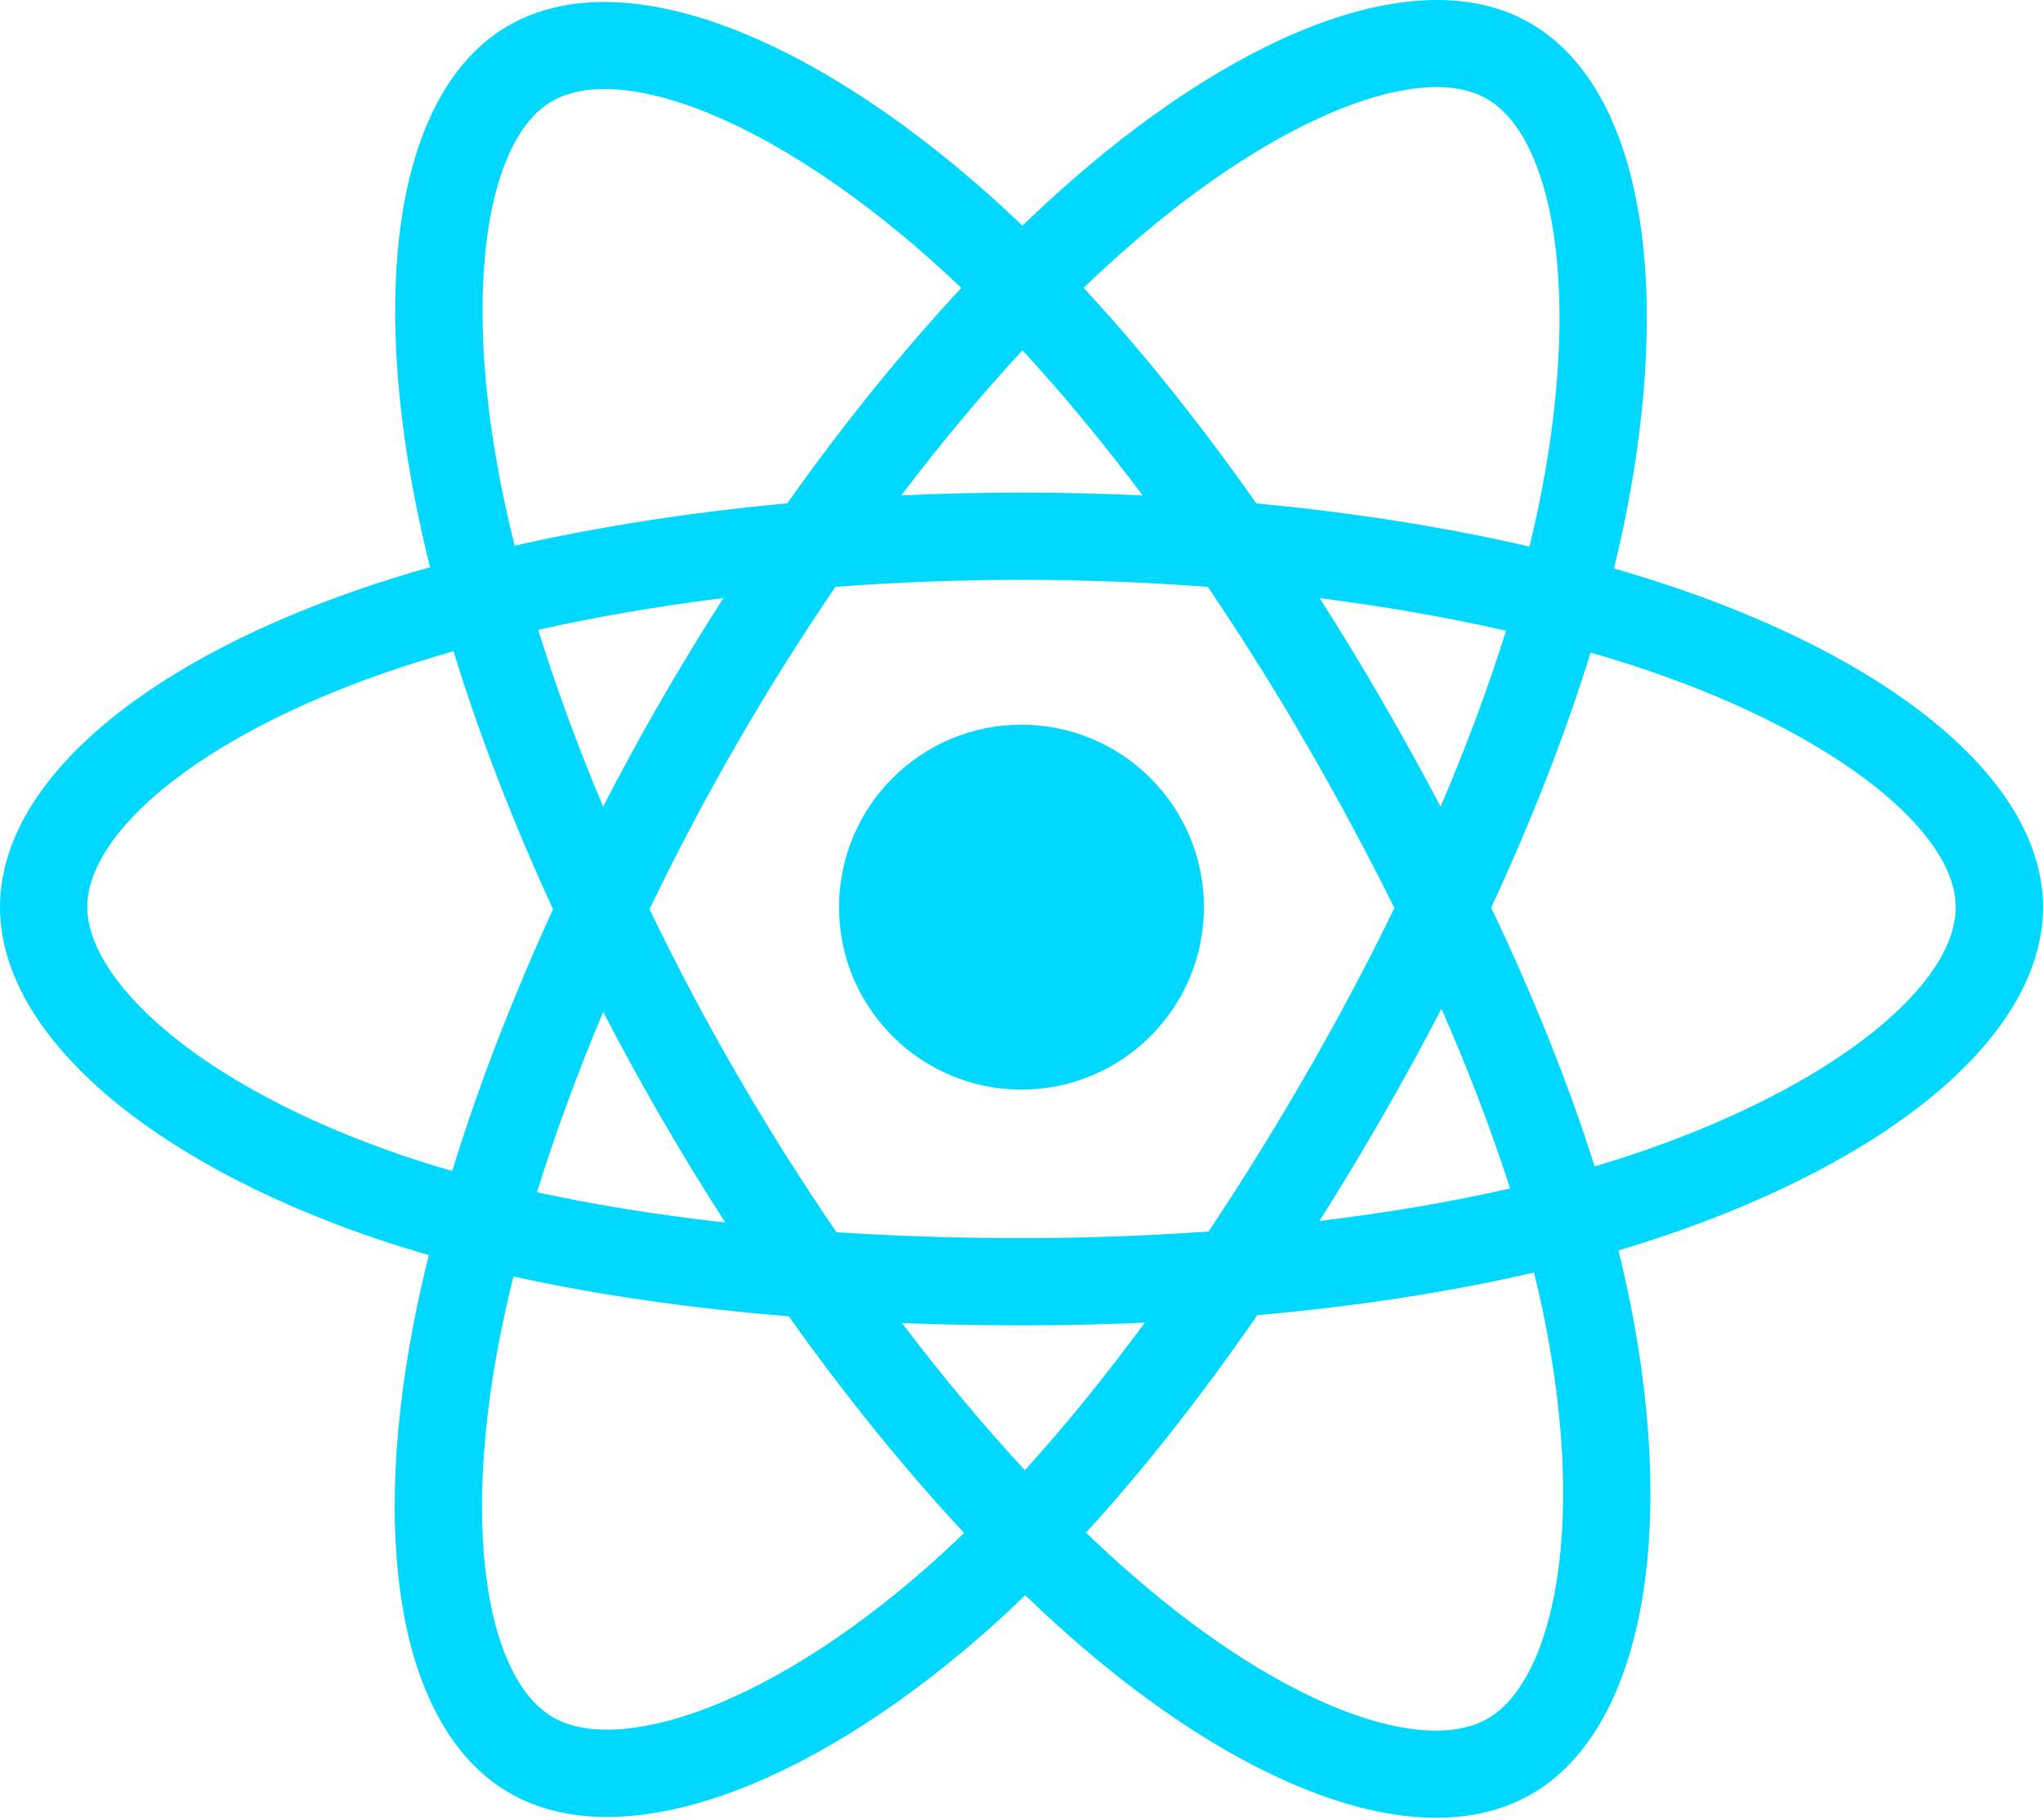
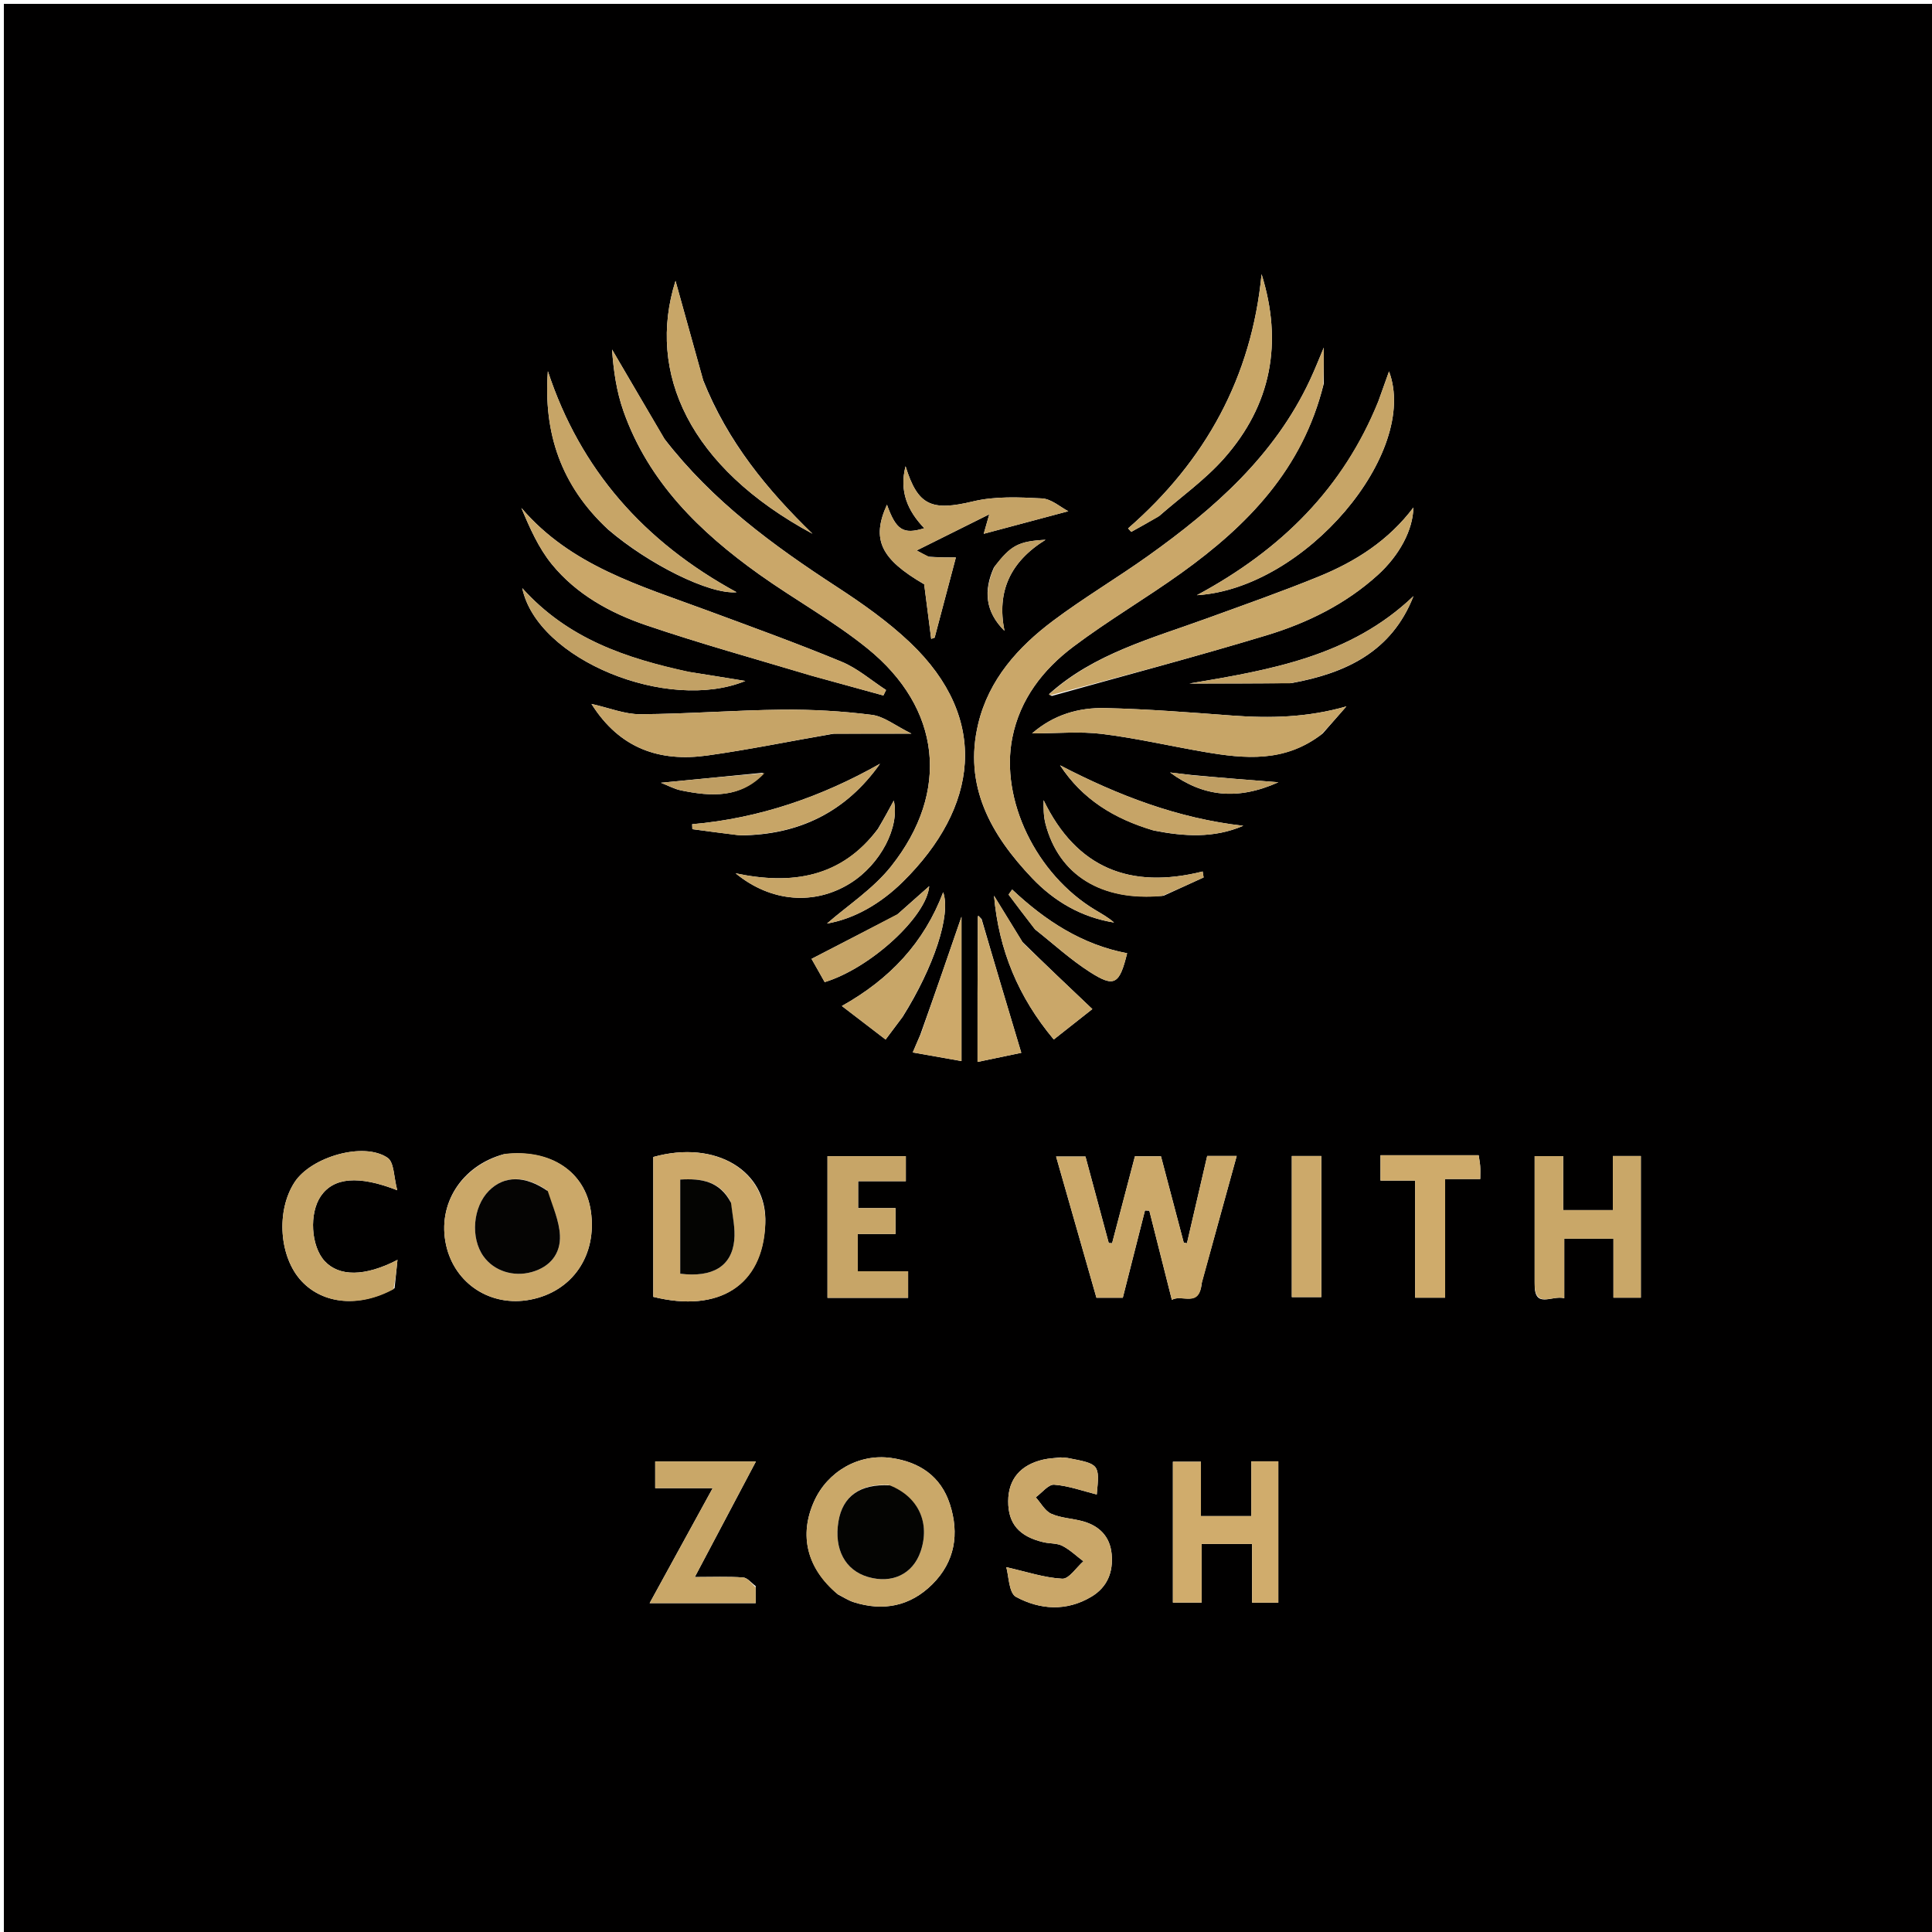
- <svg xmlns="http://www.w3.org/2000/svg" aria-hidden="true" role="img" class="iconify iconify--logos" width="35.93" height="32" preserveAspectRatio="xMidYMid meet" viewBox="0 0 256 228">
-   <path fill="#00D8FF" d="M210.483 73.824a171.49 171.49 0 0 0-8.24-2.597c.465-1.9.893-3.777 1.273-5.621c6.238-30.281 2.16-54.676-11.769-62.708c-13.355-7.7-35.196.329-57.254 19.526a171.23 171.23 0 0 0-6.375 5.848a155.866 155.866 0 0 0-4.241-3.917C100.759 3.829 77.587-4.822 63.673 3.233C50.33 10.957 46.379 33.89 51.995 62.588a170.974 170.974 0 0 0 1.892 8.48c-3.28.932-6.445 1.924-9.474 2.98C17.309 83.498 0 98.307 0 113.668c0 15.865 18.582 31.778 46.812 41.427a145.52 145.52 0 0 0 6.921 2.165a167.467 167.467 0 0 0-2.01 9.138c-5.354 28.2-1.173 50.591 12.134 58.266c13.744 7.926 36.812-.22 59.273-19.855a145.567 145.567 0 0 0 5.342-4.923a168.064 168.064 0 0 0 6.92 6.314c21.758 18.722 43.246 26.282 56.54 18.586c13.731-7.949 18.194-32.003 12.4-61.268a145.016 145.016 0 0 0-1.535-6.842c1.62-.48 3.21-.974 4.76-1.488c29.348-9.723 48.443-25.443 48.443-41.52c0-15.417-17.868-30.326-45.517-39.844Zm-6.365 70.984c-1.4.463-2.836.91-4.3 1.345c-3.24-10.257-7.612-21.163-12.963-32.432c5.106-11 9.31-21.767 12.459-31.957c2.619.758 5.16 1.557 7.61 2.4c23.69 8.156 38.14 20.213 38.14 29.504c0 9.896-15.606 22.743-40.946 31.14Zm-10.514 20.834c2.562 12.94 2.927 24.64 1.23 33.787c-1.524 8.219-4.59 13.698-8.382 15.893c-8.067 4.67-25.32-1.4-43.927-17.412a156.726 156.726 0 0 1-6.437-5.87c7.214-7.889 14.423-17.06 21.459-27.246c12.376-1.098 24.068-2.894 34.671-5.345a134.17 134.17 0 0 1 1.386 6.193ZM87.276 214.515c-7.882 2.783-14.16 2.863-17.955.675c-8.075-4.657-11.432-22.636-6.853-46.752a156.923 156.923 0 0 1 1.869-8.499c10.486 2.32 22.093 3.988 34.498 4.994c7.084 9.967 14.501 19.128 21.976 27.15a134.668 134.668 0 0 1-4.877 4.492c-9.933 8.682-19.886 14.842-28.658 17.94ZM50.35 144.747c-12.483-4.267-22.792-9.812-29.858-15.863c-6.35-5.437-9.555-10.836-9.555-15.216c0-9.322 13.897-21.212 37.076-29.293c2.813-.98 5.757-1.905 8.812-2.773c3.204 10.42 7.406 21.315 12.477 32.332c-5.137 11.18-9.399 22.249-12.634 32.792a134.718 134.718 0 0 1-6.318-1.979Zm12.378-84.26c-4.811-24.587-1.616-43.134 6.425-47.789c8.564-4.958 27.502 2.111 47.463 19.835a144.318 144.318 0 0 1 3.841 3.545c-7.438 7.987-14.787 17.08-21.808 26.988c-12.04 1.116-23.565 2.908-34.161 5.309a160.342 160.342 0 0 1-1.76-7.887Zm110.427 27.268a347.8 347.8 0 0 0-7.785-12.803c8.168 1.033 15.994 2.404 23.343 4.08c-2.206 7.072-4.956 14.465-8.193 22.045a381.151 381.151 0 0 0-7.365-13.322Zm-45.032-43.861c5.044 5.465 10.096 11.566 15.065 18.186a322.04 322.04 0 0 0-30.257-.006c4.974-6.559 10.069-12.652 15.192-18.18ZM82.802 87.83a323.167 323.167 0 0 0-7.227 13.238c-3.184-7.553-5.909-14.98-8.134-22.152c7.304-1.634 15.093-2.97 23.209-3.984a321.524 321.524 0 0 0-7.848 12.897Zm8.081 65.352c-8.385-.936-16.291-2.203-23.593-3.793c2.26-7.3 5.045-14.885 8.298-22.6a321.187 321.187 0 0 0 7.257 13.246c2.594 4.48 5.28 8.868 8.038 13.147Zm37.542 31.03c-5.184-5.592-10.354-11.779-15.403-18.433c4.902.192 9.899.29 14.978.29c5.218 0 10.376-.117 15.453-.343c-4.985 6.774-10.018 12.97-15.028 18.486Zm52.198-57.817c3.422 7.8 6.306 15.345 8.596 22.52c-7.422 1.694-15.436 3.058-23.88 4.071a382.417 382.417 0 0 0 7.859-13.026a347.403 347.403 0 0 0 7.425-13.565Zm-16.898 8.101a358.557 358.557 0 0 1-12.281 19.815a329.4 329.4 0 0 1-23.444.823c-7.967 0-15.716-.248-23.178-.732a310.202 310.202 0 0 1-12.513-19.846h.001a307.41 307.41 0 0 1-10.923-20.627a310.278 310.278 0 0 1 10.89-20.637l-.001.001a307.318 307.318 0 0 1 12.413-19.761c7.613-.576 15.42-.876 23.31-.876H128c7.926 0 15.743.303 23.354.883a329.357 329.357 0 0 1 12.335 19.695a358.489 358.489 0 0 1 11.036 20.54a329.472 329.472 0 0 1-11 20.722Zm22.56-122.124c8.572 4.944 11.906 24.881 6.52 51.026c-.344 1.668-.73 3.367-1.15 5.09c-10.622-2.452-22.155-4.275-34.23-5.408c-7.034-10.017-14.323-19.124-21.64-27.008a160.789 160.789 0 0 1 5.888-5.4c18.9-16.447 36.564-22.941 44.612-18.3ZM128 90.808c12.625 0 22.86 10.235 22.86 22.86s-10.235 22.86-22.86 22.86s-22.86-10.235-22.86-22.86s10.235-22.86 22.86-22.86Z" />
+ <svg xmlns="http://www.w3.org/2000/svg" version="1.1" id="Layer_1" x="0px" y="0px" width="100%" viewBox="0 0 500 500" enable-background="new 0 0 500 500" xml:space="preserve">
+   <path fill="#010000" opacity="1" stroke="none" d=" M280,501   C186.667,501 93.833,501 1,501   C1,334.333 1,167.667 1,1   C167.667,1 334.333,1 501,1   C501,167.667 501,334.333 501,501   C427.5,501 354,501 280,501  M272.208,180.112   C290.753,174.913 309.381,169.991 327.81,164.409   C338.354,161.216 348.244,156.346 356.557,148.815   C362.158,143.741 365.678,137.164 365.787,131.345   C359.358,139.89 350.829,145.318 341.345,149.19   C331.814,153.081 322.085,156.495 312.407,160.017   C298.067,165.236 283.115,169.164 271.538,179.596   C271.538,179.596 271.697,179.836 271.697,179.836   C271.697,179.836 271.435,179.66 272.208,180.112  M171.913,113.528   C167.408,105.836 162.902,98.144 158.397,90.453   C158.78,95.911 159.56,101.343 161.354,106.417   C167.846,124.78 181.123,137.7 196.525,148.677   C205.72,155.23 215.727,160.728 224.475,167.806   C243.566,183.251 245.952,204.823 230.684,224.127   C225.984,230.069 219.268,234.415 214.024,239.011   C221.111,237.807 227.942,233.852 233.691,228.174   C253.007,209.095 256.414,186.146 235.514,166.282   C229.778,160.831 223.166,156.178 216.512,151.84   C200.13,141.158 184.45,129.746 171.913,113.528  M342.592,99.265   C342.592,95.879 342.592,92.494 342.592,89.965   C341.637,92.214 340.421,95.348 338.998,98.386   C329.854,117.914 314.309,131.606 297.217,143.802   C289.095,149.597 280.469,154.702 272.496,160.685   C263.429,167.49 255.927,175.872 253.179,187.239   C249.267,203.416 256.485,216.096 267.126,227.273   C272.877,233.315 279.918,237.403 288.309,238.749   C286.813,237.426 285.102,236.49 283.432,235.485   C268.149,226.285 258.794,206.977 261.984,190.933   C263.971,180.942 269.924,173.274 277.76,167.374   C286.779,160.583 296.583,154.846 305.764,148.258   C322.883,135.977 337.138,121.398 342.592,99.265  M311.045,331.832   C314.026,321.026 317.008,310.22 320.06,299.156   C317.215,299.156 314.936,299.156 312.423,299.156   C310.656,306.77 308.919,314.259 307.181,321.748   C306.906,321.702 306.632,321.656 306.357,321.61   C304.377,314.107 302.398,306.605 300.457,299.249   C297.951,299.249 295.877,299.249 293.717,299.249   C291.7,306.931 289.757,314.333 287.814,321.734   C287.526,321.723 287.237,321.712 286.948,321.701   C284.901,314.103 282.854,306.505 280.915,299.305   C278.031,299.305 275.816,299.305 273.315,299.305   C276.882,311.788 280.332,323.863 283.759,335.858   C286.31,335.858 288.446,335.858 290.58,335.858   C292.516,328.231 294.417,320.746 296.317,313.261   C296.693,313.283 297.07,313.304 297.446,313.326   C299.34,320.82 301.235,328.315 303.281,336.412   C305.873,334.825 310.383,338.625 311.045,331.832  M210.413,174.971   C216.48,176.643 222.547,178.316 228.614,179.988   C228.847,179.518 229.079,179.047 229.311,178.576   C225.495,176.097 221.946,172.972 217.812,171.26   C206.327,166.506 194.624,162.274 182.961,157.957   C165.697,151.567 147.733,146.457 134.931,131.451   C137.1,136.64 139.381,141.822 142.834,146.047   C149.193,153.831 157.943,158.651 167.272,161.823   C181.241,166.573 195.483,170.518 210.413,174.971  M216.934,412.686   C218.274,413.351 219.554,414.203 220.963,414.649   C228.602,417.069 235.555,415.686 241.254,410.041   C247.149,404.202 248.317,396.931 245.817,389.249   C243.471,382.038 237.949,378.341 230.597,377.313   C222.304,376.154 214.193,380.771 210.703,388.516   C206.74,397.314 208.777,405.882 216.934,412.686  M130.385,298.707   C119.447,301.67 113.113,311.617 115.438,322.181   C117.655,332.251 127,338.322 137.252,336.35   C148.167,334.25 154.589,324.842 152.908,313.41   C151.423,303.303 142.63,297.273 130.385,298.707  M397.169,332.216   C397.027,338.972 401.586,335.113 404.83,335.975   C404.83,330.465 404.83,325.54 404.83,320.571   C409.248,320.571 413.146,320.571 417.559,320.571   C417.559,325.814 417.559,330.741 417.559,335.845   C420.196,335.845 422.314,335.845 424.651,335.845   C424.651,323.533 424.651,311.328 424.651,299.179   C422.217,299.179 420.113,299.179 417.407,299.179   C417.407,303.988 417.407,308.548 417.407,313.18   C412.909,313.18 409.022,313.18 404.546,313.18   C404.546,308.279 404.546,303.729 404.546,299.198   C401.844,299.198 399.744,299.198 397.168,299.198   C397.168,310.053 397.168,320.663 397.169,332.216  M198.05,316.593   C198.662,303.119 185.322,294.877 169.071,299.428   C169.071,311.5 169.071,323.591 169.071,335.625   C186.1,339.838 197.418,332.68 198.05,316.593  M215.842,189.871   C221.985,189.871 228.128,189.871 235.899,189.871   C231.697,187.8 228.797,185.406 225.645,185.007   C217.975,184.035 210.183,183.585 202.447,183.663   C190.194,183.787 177.949,184.768 165.697,184.84   C161.676,184.864 157.645,183.193 153.073,182.175   C160.387,193.788 170.766,197.233 183.054,195.52   C193.727,194.032 204.301,191.844 215.842,189.871  M342.303,189.834   C344.349,187.495 346.396,185.156 348.443,182.816   C338.351,185.712 328.659,185.917 318.825,185.183   C307.897,184.367 296.958,183.495 286.01,183.248   C279.203,183.095 272.705,184.933 267.097,189.807   C273.537,189.807 279.449,189.231 285.203,189.94   C294.078,191.035 302.832,193.08 311.66,194.593   C322.124,196.387 332.523,197.425 342.303,189.834  M303.547,389.536   C303.547,397.946 303.547,406.356 303.547,414.749   C306.37,414.749 308.453,414.749 310.989,414.749   C310.989,409.552 310.989,404.626 310.989,399.568   C315.499,399.568 319.545,399.568 324.04,399.568   C324.04,404.836 324.04,409.76 324.04,414.767   C326.567,414.767 328.637,414.767 330.826,414.767   C330.826,402.451 330.826,390.384 330.826,378.183   C328.485,378.183 326.416,378.183 323.837,378.183   C323.837,382.994 323.837,387.577 323.837,392.36   C319.378,392.36 315.431,392.36 310.802,392.36   C310.802,387.491 310.802,382.795 310.802,378.289   C308.036,378.289 305.957,378.289 303.547,378.289   C303.547,381.925 303.547,385.238 303.547,389.536  M274.478,377.176   C272.997,377.353 271.486,377.401 270.039,377.731   C264.073,379.093 260.947,382.837 260.923,388.506   C260.897,394.317 263.741,397.652 270.071,399.13   C271.687,399.508 273.53,399.342 274.939,400.066   C276.916,401.084 278.585,402.701 280.385,404.061   C278.559,405.655 276.659,408.661 274.921,408.571   C270.257,408.328 265.662,406.761 260.424,405.581   C261.069,407.759 261.067,412.266 262.947,413.277   C269.132,416.607 275.997,417.095 282.46,413.221   C286.624,410.725 288.134,406.802 287.689,402.152   C287.259,397.664 284.526,394.91 280.299,393.72   C277.587,392.956 274.614,392.895 272.088,391.773   C270.435,391.039 269.375,388.971 268.049,387.5   C269.647,386.343 271.325,384.125 272.827,384.238   C276.557,384.52 280.207,385.866 283.841,386.773   C284.592,378.915 284.592,378.914 276.311,377.323   C275.985,377.26 275.649,377.255 274.478,377.176  M214.152,323.484   C214.152,327.573 214.152,331.663 214.152,335.875   C221.488,335.875 228.111,335.875 235.018,335.875   C235.018,333.642 235.018,331.556 235.018,328.995   C230.563,328.995 226.322,328.995 221.995,328.995   C221.995,325.599 221.995,322.682 221.995,319.354   C225.382,319.354 228.483,319.354 231.758,319.354   C231.758,316.989 231.758,315.04 231.758,312.657   C228.453,312.657 225.353,312.657 222.086,312.657   C222.086,310.179 222.086,308.137 222.086,305.691   C226.361,305.691 230.271,305.691 234.428,305.691   C234.428,303.232 234.428,301.181 234.428,299.217   C227.59,299.217 221.038,299.217 214.152,299.217   C214.152,307.237 214.152,314.862 214.152,323.484  M102.119,333.385   C102.353,331.095 102.587,328.805 102.869,326.052   C94.407,330.444 87.745,330.398 84.025,326.374   C80.458,322.514 79.963,313.964 83.05,309.514   C86.352,304.755 92.735,304.099 102.808,308.034   C101.904,304.716 102.033,300.814 100.303,299.632   C94.13,295.413 80.491,299.396 76.223,305.978   C71.388,313.435 72.256,325.403 78.081,331.595   C83.674,337.539 92.996,338.464 102.119,333.385  M240.198,144.063   C239.19,143.518 238.182,142.973 237.231,142.459   C243.447,139.363 249.238,136.479 256.025,133.1   C255.218,135.93 254.792,137.427 254.586,138.148   C261.644,136.263 268.948,134.313 276.471,132.304   C274.477,131.279 272.121,129.119 269.656,128.988   C263.731,128.673 257.535,128.393 251.846,129.757   C241.153,132.32 237.532,130.959 234.357,120.662   C232.688,127.134 234.89,132.213 239.209,136.704   C233.718,138.405 231.907,137.173 229.545,130.62   C225.443,139.625 227.962,144.695 239.179,151.21   C239.833,156.308 240.413,160.824 240.992,165.34   C241.289,165.235 241.586,165.131 241.883,165.026   C243.707,158.136 245.531,151.246 247.377,144.274   C245.531,144.274 243.276,144.274 240.198,144.063  M195.564,410.465   C194.483,409.689 193.444,408.324 192.314,408.244   C188.402,407.967 184.458,408.137 179.815,408.137   C185.223,397.91 190.292,388.323 195.628,378.233   C186.525,378.233 178.172,378.233 169.567,378.233   C169.567,380.551 169.567,382.601 169.567,385.133   C174.49,385.133 179.165,385.133 184.443,385.133   C178.884,395.272 173.671,404.779 168.126,414.893   C177.769,414.893 186.475,414.893 195.572,414.893   C195.572,413.544 195.572,412.413 195.564,410.465  M356.671,103.98   C347.662,126.265 331.716,142.228 309.753,154.036   C337.782,152.331 367.364,117.14 359.478,96.122   C358.59,98.608 357.757,100.936 356.671,103.98  M300.039,133.511   C305.649,128.596 311.847,124.202 316.754,118.664   C329.035,104.803 332.048,88.683 326.494,70.958   C323.935,97.552 312.02,119.255 291.948,136.75   C292.221,137.049 292.494,137.349 292.766,137.648   C295.002,136.412 297.238,135.177 300.039,133.511  M181.966,98.366   C179.619,89.929 177.273,81.492 174.823,72.684   C167.303,96.48 178.401,120.943 210.269,138.134   C198.555,126.772 188.342,114.36 181.966,98.366  M157.431,137.074   C167.743,145.921 183.519,153.88 190.627,153.269   C166.673,140.217 150.189,121.576 141.788,96.06   C140.611,112.04 145.173,125.679 157.431,137.074  M375.452,298.978   C369.368,298.978 363.285,298.978 357.275,298.978   C357.275,301.472 357.275,303.387 357.275,305.535   C360.344,305.535 363.091,305.535 366.234,305.535   C366.234,315.828 366.234,325.751 366.234,335.842   C368.906,335.842 371.171,335.842 374.001,335.842   C374.001,325.651 374.001,315.604 374.001,305.135   C377.285,305.135 380.017,305.135 383.087,305.135   C383.087,303.726 383.14,302.754 383.072,301.79   C383.005,300.851 382.814,299.922 382.677,298.978   C380.403,298.978 378.421,298.978 375.452,298.978  M178.031,173.85   C162.167,170.381 147.025,165.418 135.162,152.207   C139.023,170.77 172.847,184.458 192.889,176.231   C188.018,175.438 183.449,174.693 178.031,173.85  M334.287,176.779   C348.311,174.222 360.183,168.671 365.806,154.28   C349.535,169.839 328.744,173.391 307.813,176.892   C316.351,176.892 324.889,176.892 334.287,176.779  M233.631,263.109   C241.664,250.291 246.164,236.807 244.094,230.912   C239.144,243.957 230.348,253.362 217.873,260.35   C222.029,263.538 225.519,266.214 229.193,269.031   C230.824,266.851 232.012,265.263 233.631,263.109  M264.607,243.79   C262.156,239.796 259.706,235.803 257.255,231.81   C258.486,245.882 263.542,258.054 272.718,269.017   C276.438,266.084 279.874,263.375 282.697,261.148   C276.486,255.259 270.752,249.821 264.607,243.79  M341.957,309.527   C341.957,306.087 341.957,302.647 341.957,299.168   C339.103,299.168 336.839,299.168 334.32,299.168   C334.32,311.417 334.32,323.463 334.32,335.693   C336.886,335.693 339.251,335.693 341.957,335.693   C341.957,327.091 341.957,318.806 341.957,309.527  M191.639,216.192   C206.786,216.086 218.926,210.138 227.755,197.653   C212.626,206.209 196.555,211.783 179.129,213.305   C179.147,213.733 179.165,214.161 179.183,214.589   C183.055,215.111 186.926,215.633 191.639,216.192  M298.66,214.949   C306.437,216.482 314.157,216.983 321.757,213.711   C304.83,211.811 289.317,205.837 274.343,198.06   C280.101,206.819 288.234,211.87 298.66,214.949  M301.169,231.804   C304.611,230.23 308.052,228.656 311.494,227.081   C311.412,226.567 311.33,226.053 311.248,225.539   C292.552,230.214 278.604,224.738 270.082,207.084   C270.054,209.167 270.069,211.271 270.585,213.242   C274.061,226.501 285.068,233.375 301.169,231.804  M227.179,214.551   C217.784,227.145 204.898,229.08 190.372,226.009   C199.555,233.555 210.871,234.329 220.073,228.567   C227.889,223.673 232.887,214.022 231.312,207.186   C230.141,209.356 228.889,211.676 227.179,214.551  M238.166,267.819   C237.617,269.104 237.067,270.39 236.22,272.372   C240.739,273.172 244.665,273.867 248.832,274.604   C248.832,261.113 248.832,248.455 248.832,237.249   C245.692,246.388 242.129,256.761 238.166,267.819  M254.044,237.865   C253.753,237.567 253.463,237.269 253.172,236.971   C253.133,237.133 253.061,237.295 253.06,237.457   C253.031,243.954 253.001,250.45 252.988,256.947   C252.977,262.702 252.986,268.456 252.986,274.826   C257.639,273.856 261.465,273.058 264.31,272.465   C260.801,260.763 257.48,249.687 254.044,237.865  M232.148,236.73   C224.882,240.482 217.616,244.234 210.028,248.152   C210.972,249.822 212.231,252.048 213.433,254.173   C225.448,250.483 239.872,237.081 240.474,229.346   C237.883,231.656 235.293,233.965 232.148,236.73  M267.922,240.569   C272.598,244.255 277.023,248.331 282.011,251.529   C288.413,255.634 289.706,254.806 291.699,246.696   C280.11,244.513 270.538,238.301 261.947,230.211   C261.637,230.647 261.326,231.082 261.016,231.517   C263.155,234.365 265.295,237.214 267.922,240.569  M257.212,146.89   C254.54,152.818 254.938,158.275 259.952,163.257   C257.941,153.16 261.346,145.44 270.585,139.697   C263.517,140.086 261.623,141.119 257.212,146.89  M197.5,199.987   C188.801,200.84 180.102,201.692 171.051,202.579   C172.907,203.303 174.493,204.187 176.188,204.539   C184.112,206.184 191.85,206.6 197.5,199.987  M308.297,200.558   C306.471,200.346 304.645,200.133 302.819,199.921   C311.367,206.216 320.304,207.184 330.843,202.449   C322.829,201.822 315.985,201.287 308.297,200.558  z" />
+   <path fill="#CAA769" opacity="1" stroke="none" d=" M172.123,113.819   C184.45,129.746 200.13,141.158 216.512,151.84   C223.166,156.178 229.778,160.831 235.514,166.282   C256.414,186.146 253.007,209.095 233.691,228.174   C227.942,233.852 221.111,237.807 214.024,239.011   C219.268,234.415 225.984,230.069 230.684,224.127   C245.952,204.823 243.566,183.251 224.475,167.806   C215.727,160.728 205.72,155.23 196.525,148.677   C181.123,137.7 167.846,124.78 161.354,106.417   C159.56,101.343 158.78,95.911 158.397,90.453   C162.902,98.144 167.408,105.836 172.123,113.819  z" />
+   <path fill="#CAA769" opacity="1" stroke="none" d=" M342.466,99.643   C337.138,121.398 322.883,135.977 305.764,148.258   C296.583,154.846 286.779,160.583 277.76,167.374   C269.924,173.274 263.971,180.942 261.984,190.933   C258.794,206.977 268.149,226.285 283.432,235.485   C285.102,236.49 286.813,237.426 288.309,238.749   C279.918,237.403 272.877,233.315 267.126,227.273   C256.485,216.096 249.267,203.416 253.179,187.239   C255.927,175.872 263.429,167.49 272.496,160.685   C280.469,154.702 289.095,149.597 297.217,143.802   C314.309,131.606 329.854,117.914 338.998,98.386   C340.421,95.348 341.637,92.214 342.592,89.965   C342.592,92.494 342.592,95.879 342.466,99.643  z" />
+   <path fill="#CCA96A" opacity="1" stroke="none" d=" M310.974,332.241   C310.383,338.625 305.873,334.825 303.281,336.412   C301.235,328.315 299.34,320.82 297.446,313.326   C297.07,313.304 296.693,313.283 296.317,313.261   C294.417,320.746 292.516,328.231 290.58,335.858   C288.446,335.858 286.31,335.858 283.759,335.858   C280.332,323.863 276.882,311.788 273.315,299.305   C275.816,299.305 278.031,299.305 280.915,299.305   C282.854,306.505 284.901,314.103 286.948,321.701   C287.237,321.712 287.526,321.723 287.814,321.734   C289.757,314.333 291.7,306.931 293.717,299.249   C295.877,299.249 297.951,299.249 300.457,299.249   C302.398,306.605 304.377,314.107 306.357,321.61   C306.632,321.656 306.906,321.702 307.181,321.748   C308.919,314.259 310.656,306.77 312.423,299.156   C314.936,299.156 317.215,299.156 320.06,299.156   C317.008,310.22 314.026,321.026 310.974,332.241  z" />
+   <path fill="#C9A768" opacity="1" stroke="none" d=" M271.393,179.802   C283.115,169.164 298.067,165.236 312.407,160.017   C322.085,156.495 331.814,153.081 341.345,149.19   C350.829,145.318 359.358,139.89 365.787,131.345   C365.678,137.164 362.158,143.741 356.557,148.815   C348.244,156.346 338.354,161.216 327.81,164.409   C309.381,169.991 290.753,174.913 271.839,179.93   C271.47,179.747 271.393,179.802 271.393,179.802  z" />
+   <path fill="#CAA769" opacity="1" stroke="none" d=" M210.011,174.888   C195.483,170.518 181.241,166.573 167.272,161.823   C157.943,158.651 149.193,153.831 142.834,146.047   C139.381,141.822 137.1,136.64 134.931,131.451   C147.733,146.457 165.697,151.567 182.961,157.957   C194.624,162.274 206.327,166.506 217.812,171.26   C221.946,172.972 225.495,176.097 229.311,178.576   C229.079,179.047 228.847,179.518 228.614,179.988   C222.547,178.316 216.48,176.643 210.011,174.888  z" />
+   <path fill="#CAA869" opacity="1" stroke="none" d=" M216.64,412.465   C208.777,405.882 206.74,397.314 210.703,388.516   C214.193,380.771 222.304,376.154 230.597,377.313   C237.949,378.341 243.471,382.038 245.817,389.249   C248.317,396.931 247.149,404.202 241.254,410.041   C235.555,415.686 228.602,417.069 220.963,414.649   C219.554,414.203 218.274,413.351 216.64,412.465  M229.914,384.309   C222.546,383.974 218.07,387.247 216.991,393.758   C215.807,400.904 218.704,406.368 224.594,408.101   C230.879,409.951 236.239,407.378 238.246,401.549   C240.777,394.2 237.752,387.4 229.914,384.309  z" />
+   <path fill="#CBA869" opacity="1" stroke="none" d=" M130.788,298.61   C142.63,297.273 151.423,303.303 152.908,313.41   C154.589,324.842 148.167,334.25 137.252,336.35   C127,338.322 117.655,332.251 115.438,322.181   C113.113,311.617 119.447,301.67 130.788,298.61  M141.492,307.98   C135.853,304.156 130.5,304.211 126.571,308.131   C122.363,312.331 121.694,320.394 125.155,325.179   C127.865,328.925 132.846,330.539 137.627,329.2   C142.419,327.859 145.124,324.414 144.911,319.724   C144.739,315.956 143.049,312.258 141.492,307.98  z" />
+   <path fill="#C9A768" opacity="1" stroke="none" d=" M397.169,331.745   C397.168,320.663 397.168,310.053 397.168,299.198   C399.744,299.198 401.844,299.198 404.546,299.198   C404.546,303.729 404.546,308.279 404.546,313.18   C409.022,313.18 412.909,313.18 417.407,313.18   C417.407,308.548 417.407,303.988 417.407,299.179   C420.113,299.179 422.217,299.179 424.651,299.179   C424.651,311.328 424.651,323.533 424.651,335.845   C422.314,335.845 420.196,335.845 417.559,335.845   C417.559,330.741 417.559,325.814 417.559,320.571   C413.146,320.571 409.248,320.571 404.83,320.571   C404.83,325.54 404.83,330.465 404.83,335.975   C401.586,335.113 397.027,338.972 397.169,331.745  z" />
+   <path fill="#CDA96A" opacity="1" stroke="none" d=" M198.051,317.041   C197.418,332.68 186.1,339.838 169.071,335.625   C169.071,323.591 169.071,311.5 169.071,299.428   C185.322,294.877 198.662,303.119 198.051,317.041  M189.032,310.915   C186.292,305.72 181.659,304.937 176.041,305.269   C176.041,309.469 176.041,313.43 176.041,317.39   C176.041,321.498 176.041,325.605 176.041,329.634   C184.467,330.674 189.351,327.69 190.022,320.993   C190.328,317.94 189.601,314.784 189.032,310.915  z" />
+   <path fill="#C6A467" opacity="1" stroke="none" d=" M215.381,189.918   C204.301,191.844 193.727,194.032 183.054,195.52   C170.766,197.233 160.387,193.788 153.073,182.175   C157.645,183.193 161.676,184.864 165.697,184.84   C177.949,184.768 190.194,183.787 202.447,183.663   C210.183,183.585 217.975,184.035 225.645,185.007   C228.797,185.406 231.697,187.8 235.899,189.871   C228.128,189.871 221.985,189.871 215.381,189.918  z" />
+   <path fill="#C7A567" opacity="1" stroke="none" d=" M342.005,190.037   C332.523,197.425 322.124,196.387 311.66,194.593   C302.832,193.08 294.078,191.035 285.203,189.94   C279.449,189.231 273.537,189.807 267.097,189.807   C272.705,184.933 279.203,183.095 286.01,183.248   C296.958,183.495 307.897,184.367 318.825,185.183   C328.659,185.917 338.351,185.712 348.443,182.816   C346.396,185.156 344.349,187.495 342.005,190.037  z" />
+   <path fill="#D0AC6C" opacity="1" stroke="none" d=" M303.547,389.044   C303.547,385.238 303.547,381.925 303.547,378.289   C305.957,378.289 308.036,378.289 310.802,378.289   C310.802,382.795 310.802,387.491 310.802,392.36   C315.431,392.36 319.378,392.36 323.837,392.36   C323.837,387.577 323.837,382.994 323.837,378.183   C326.416,378.183 328.485,378.183 330.826,378.183   C330.826,390.384 330.826,402.451 330.826,414.767   C328.637,414.767 326.567,414.767 324.04,414.767   C324.04,409.76 324.04,404.836 324.04,399.568   C319.545,399.568 315.499,399.568 310.989,399.568   C310.989,404.626 310.989,409.552 310.989,414.749   C308.453,414.749 306.37,414.749 303.547,414.749   C303.547,406.356 303.547,397.946 303.547,389.044  z" />
+   <path fill="#CAA769" opacity="1" stroke="none" d=" M274.898,377.199   C275.649,377.255 275.985,377.26 276.311,377.323   C284.592,378.914 284.592,378.915 283.841,386.773   C280.207,385.866 276.557,384.52 272.827,384.238   C271.325,384.125 269.647,386.343 268.049,387.5   C269.375,388.971 270.435,391.039 272.088,391.773   C274.614,392.895 277.587,392.956 280.299,393.72   C284.526,394.91 287.259,397.664 287.689,402.152   C288.134,406.802 286.624,410.725 282.46,413.221   C275.997,417.095 269.132,416.607 262.947,413.277   C261.067,412.266 261.069,407.759 260.424,405.581   C265.662,406.761 270.257,408.328 274.921,408.571   C276.659,408.661 278.559,405.655 280.385,404.061   C278.585,402.701 276.916,401.084 274.939,400.066   C273.53,399.342 271.687,399.508 270.071,399.13   C263.741,397.652 260.897,394.317 260.923,388.506   C260.947,382.837 264.073,379.093 270.039,377.731   C271.486,377.401 272.997,377.353 274.898,377.199  z" />
+   <path fill="#C7A567" opacity="1" stroke="none" d=" M214.152,322.986   C214.152,314.862 214.152,307.237 214.152,299.217   C221.038,299.217 227.59,299.217 234.428,299.217   C234.428,301.181 234.428,303.232 234.428,305.691   C230.271,305.691 226.361,305.691 222.086,305.691   C222.086,308.137 222.086,310.179 222.086,312.657   C225.353,312.657 228.453,312.657 231.758,312.657   C231.758,315.04 231.758,316.989 231.758,319.354   C228.483,319.354 225.382,319.354 221.995,319.354   C221.995,322.682 221.995,325.599 221.995,328.995   C226.322,328.995 230.563,328.995 235.018,328.995   C235.018,331.556 235.018,333.642 235.018,335.875   C228.111,335.875 221.488,335.875 214.152,335.875   C214.152,331.663 214.152,327.573 214.152,322.986  z" />
+   <path fill="#C8A668" opacity="1" stroke="none" d=" M101.83,333.654   C92.996,338.464 83.674,337.539 78.081,331.595   C72.256,325.403 71.388,313.435 76.223,305.978   C80.491,299.396 94.13,295.413 100.303,299.632   C102.033,300.814 101.904,304.716 102.808,308.034   C92.735,304.099 86.352,304.755 83.05,309.514   C79.963,313.964 80.458,322.514 84.025,326.374   C87.745,330.398 94.407,330.444 102.869,326.052   C102.587,328.805 102.353,331.095 101.83,333.654  z" />
+   <path fill="#C5A366" opacity="1" stroke="none" d=" M240.61,144.168   C243.276,144.274 245.531,144.274 247.377,144.274   C245.531,151.246 243.707,158.136 241.883,165.026   C241.586,165.131 241.289,165.235 240.992,165.34   C240.413,160.824 239.833,156.308 239.179,151.21   C227.962,144.695 225.443,139.625 229.545,130.62   C231.907,137.173 233.718,138.405 239.209,136.704   C234.89,132.213 232.688,127.134 234.357,120.662   C237.532,130.959 241.153,132.32 251.846,129.757   C257.535,128.393 263.731,128.673 269.656,128.988   C272.121,129.119 274.477,131.279 276.471,132.304   C268.948,134.313 261.644,136.263 254.586,138.148   C254.792,137.427 255.218,135.93 256.025,133.1   C249.238,136.479 243.447,139.363 237.231,142.459   C238.182,142.973 239.19,143.518 240.61,144.168  z" />
+   <path fill="#C9A768" opacity="1" stroke="none" d=" M195.568,410.873   C195.572,412.413 195.572,413.544 195.572,414.893   C186.475,414.893 177.769,414.893 168.126,414.893   C173.671,404.779 178.884,395.272 184.443,385.133   C179.165,385.133 174.49,385.133 169.567,385.133   C169.567,382.601 169.567,380.551 169.567,378.233   C178.172,378.233 186.525,378.233 195.628,378.233   C190.292,388.323 185.223,397.91 179.815,408.137   C184.458,408.137 188.402,407.967 192.314,408.244   C193.444,408.324 194.483,409.689 195.568,410.873  z" />
+   <path fill="#C7A567" opacity="1" stroke="none" d=" M356.798,103.622   C357.757,100.936 358.59,98.608 359.478,96.122   C367.364,117.14 337.782,152.331 309.753,154.036   C331.716,142.228 347.662,126.265 356.798,103.622  z" />
+   <path fill="#C9A768" opacity="1" stroke="none" d=" M299.757,133.726   C297.238,135.177 295.002,136.412 292.766,137.648   C292.494,137.349 292.221,137.049 291.948,136.75   C312.02,119.255 323.935,97.552 326.494,70.958   C332.048,88.683 329.035,104.803 316.754,118.664   C311.847,124.202 305.649,128.596 299.757,133.726  z" />
+   <path fill="#C8A668" opacity="1" stroke="none" d=" M182.08,98.734   C188.342,114.36 198.555,126.772 210.269,138.134   C178.401,120.943 167.303,96.48 174.823,72.684   C177.273,81.492 179.619,89.929 182.08,98.734  z" />
+   <path fill="#C7A567" opacity="1" stroke="none" d=" M157.179,136.827   C145.173,125.679 140.611,112.04 141.788,96.06   C150.189,121.576 166.673,140.217 190.627,153.269   C183.519,153.88 167.743,145.921 157.179,136.827  z" />
+   <path fill="#CFAB6B" opacity="1" stroke="none" d=" M375.945,298.978   C378.421,298.978 380.403,298.978 382.677,298.978   C382.814,299.922 383.005,300.851 383.072,301.79   C383.14,302.754 383.087,303.726 383.087,305.135   C380.017,305.135 377.285,305.135 374.001,305.135   C374.001,315.604 374.001,325.651 374.001,335.842   C371.171,335.842 368.906,335.842 366.234,335.842   C366.234,325.751 366.234,315.828 366.234,305.535   C363.091,305.535 360.344,305.535 357.275,305.535   C357.275,303.387 357.275,301.472 357.275,298.978   C363.285,298.978 369.368,298.978 375.945,298.978  z" />
+   <path fill="#C2A165" opacity="1" stroke="none" d=" M178.456,173.9   C183.449,174.693 188.018,175.438 192.889,176.231   C172.847,184.458 139.023,170.77 135.162,152.207   C147.025,165.418 162.167,170.381 178.456,173.9  z" />
+   <path fill="#C2A165" opacity="1" stroke="none" d=" M333.857,176.835   C324.889,176.892 316.351,176.892 307.813,176.892   C328.744,173.391 349.535,169.839 365.806,154.28   C360.183,168.671 348.311,174.222 333.857,176.835  z" />
+   <path fill="#C8A668" opacity="1" stroke="none" d=" M233.416,263.392   C232.012,265.263 230.824,266.851 229.193,269.031   C225.519,266.214 222.029,263.538 217.873,260.35   C230.348,253.362 239.144,243.957 244.094,230.912   C246.164,236.807 241.664,250.291 233.416,263.392  z" />
+   <path fill="#CAA769" opacity="1" stroke="none" d=" M264.812,244.087   C270.752,249.821 276.486,255.259 282.697,261.148   C279.874,263.375 276.438,266.084 272.718,269.017   C263.542,258.054 258.486,245.882 257.255,231.81   C259.706,235.803 262.156,239.796 264.812,244.087  z" />
+   <path fill="#CCA96A" opacity="1" stroke="none" d=" M341.957,310.024   C341.957,318.806 341.957,327.091 341.957,335.693   C339.251,335.693 336.886,335.693 334.32,335.693   C334.32,323.463 334.32,311.417 334.32,299.168   C336.839,299.168 339.103,299.168 341.957,299.168   C341.957,302.647 341.957,306.087 341.957,310.024  z" />
+   <path fill="#C7A567" opacity="1" stroke="none" d=" M191.218,216.173   C186.926,215.633 183.055,215.111 179.183,214.589   C179.165,214.161 179.147,213.733 179.129,213.305   C196.555,211.783 212.626,206.209 227.755,197.653   C218.926,210.138 206.786,216.086 191.218,216.173  z" />
+   <path fill="#C6A467" opacity="1" stroke="none" d=" M298.26,214.854   C288.234,211.87 280.101,206.819 274.343,198.06   C289.317,205.837 304.83,211.811 321.757,213.711   C314.157,216.983 306.437,216.482 298.26,214.854  z" />
+   <path fill="#C5A366" opacity="1" stroke="none" d=" M300.768,231.88   C285.068,233.375 274.061,226.501 270.585,213.242   C270.069,211.271 270.054,209.167 270.082,207.084   C278.604,224.738 292.552,230.214 311.248,225.539   C311.33,226.053 311.412,226.567 311.494,227.081   C308.052,228.656 304.611,230.23 300.768,231.88  z" />
+   <path fill="#C7A567" opacity="1" stroke="none" d=" M227.408,214.274   C228.889,211.676 230.141,209.356 231.312,207.186   C232.887,214.022 227.889,223.673 220.073,228.567   C210.871,234.329 199.555,233.555 190.372,226.009   C204.898,229.08 217.784,227.145 227.408,214.274  z" />
+   <path fill="#CDA96A" opacity="1" stroke="none" d=" M238.366,267.476   C242.129,256.761 245.692,246.388 248.832,237.249   C248.832,248.455 248.832,261.113 248.832,274.604   C244.665,273.867 240.739,273.172 236.22,272.372   C237.067,270.39 237.617,269.104 238.366,267.476  z" />
+   <path fill="#CCA96A" opacity="1" stroke="none" d=" M254.101,238.238   C257.48,249.687 260.801,260.763 264.31,272.465   C261.465,273.058 257.639,273.856 252.986,274.826   C252.986,268.456 252.977,262.702 252.988,256.947   C253.001,250.45 253.031,243.954 253.06,237.457   C253.061,237.295 253.133,237.133 253.172,236.971   C253.463,237.269 253.753,237.567 254.101,238.238  z" />
+   <path fill="#C6A467" opacity="1" stroke="none" d=" M232.426,236.502   C235.293,233.965 237.883,231.656 240.477,229.35   C239.872,237.081 225.448,250.483 213.433,254.173   C212.231,252.048 210.972,249.822 210.028,248.152   C217.616,244.234 224.882,240.482 232.426,236.502  z" />
+   <path fill="#C8A668" opacity="1" stroke="none" d=" M267.678,240.316   C265.295,237.214 263.155,234.365 261.016,231.517   C261.326,231.082 261.637,230.647 261.947,230.211   C270.538,238.301 280.11,244.513 291.699,246.696   C289.706,254.806 288.413,255.634 282.011,251.529   C277.023,248.331 272.598,244.255 267.678,240.316  z" />
+   <path fill="#BF9E63" opacity="1" stroke="none" d=" M257.416,146.578   C261.623,141.119 263.517,140.086 270.585,139.697   C261.346,145.44 257.941,153.16 259.952,163.257   C254.938,158.275 254.54,152.818 257.416,146.578  z" />
+   <path fill="#BF9E63" opacity="1" stroke="none" d=" M197.853,200.089   C191.85,206.6 184.112,206.184 176.188,204.539   C174.493,204.187 172.907,203.303 171.051,202.579   C180.102,201.692 188.801,200.84 197.853,200.089  z" />
+   <path fill="#BF9E63" opacity="1" stroke="none" d=" M308.719,200.655   C315.985,201.287 322.829,201.822 330.843,202.449   C320.304,207.184 311.367,206.216 302.819,199.921   C304.645,200.133 306.471,200.346 308.719,200.655  z" />
+   <path fill="#C9A768" opacity="1" stroke="none" d=" M271.453,179.704   C271.435,179.66 271.697,179.836 271.697,179.836   C271.697,179.836 271.538,179.596 271.466,179.699   C271.393,179.802 271.47,179.747 271.453,179.704  z" />
+   <path fill="#040402" opacity="1" stroke="none" d=" M230.292,384.415   C237.752,387.4 240.777,394.2 238.246,401.549   C236.239,407.378 230.879,409.951 224.594,408.101   C218.704,406.368 215.807,400.904 216.991,393.758   C218.07,387.247 222.546,383.974 230.292,384.415  z" />
+   <path fill="#050403" opacity="1" stroke="none" d=" M141.762,308.255   C143.049,312.258 144.739,315.956 144.911,319.724   C145.124,324.414 142.419,327.859 137.627,329.2   C132.846,330.539 127.865,328.925 125.155,325.179   C121.694,320.394 122.363,312.331 126.571,308.131   C130.5,304.211 135.853,304.156 141.762,308.255  z" />
+   <path fill="#040402" opacity="1" stroke="none" d=" M189.188,311.295   C189.601,314.784 190.328,317.94 190.022,320.993   C189.351,327.69 184.467,330.674 176.041,329.634   C176.041,325.605 176.041,321.498 176.041,317.39   C176.041,313.43 176.041,309.469 176.041,305.269   C181.659,304.937 186.292,305.72 189.188,311.295  z" />
</svg>
